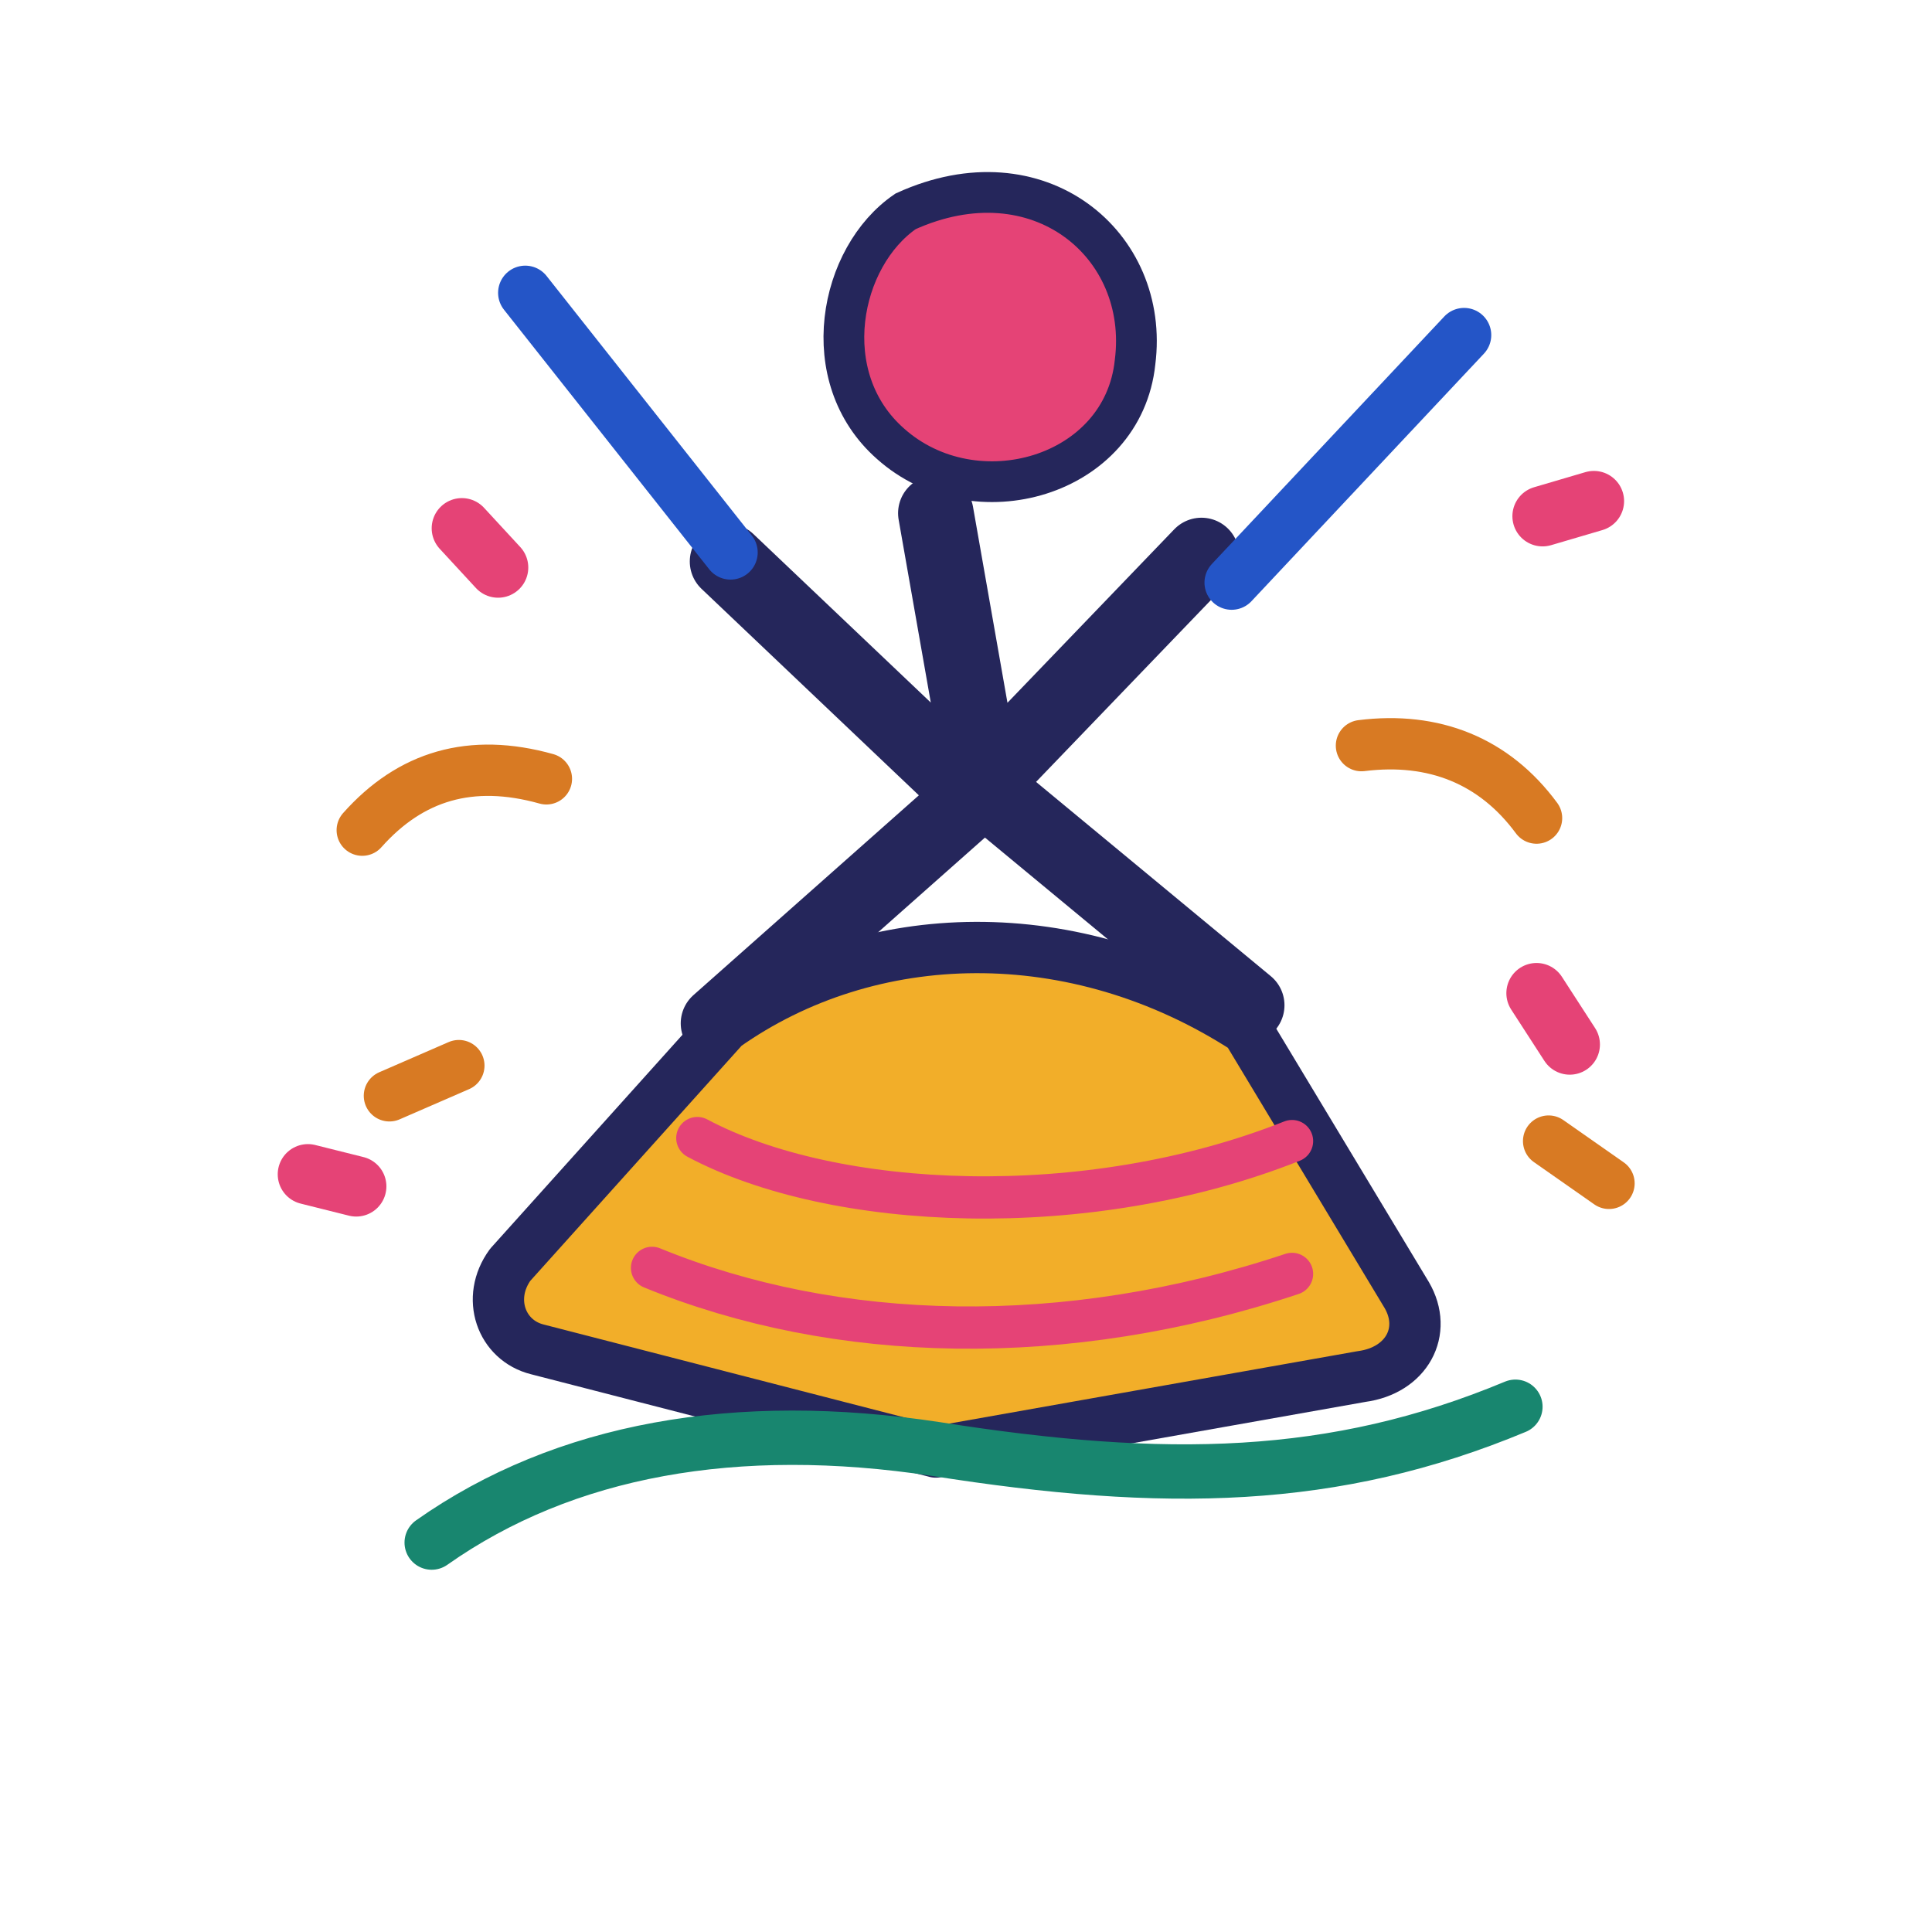
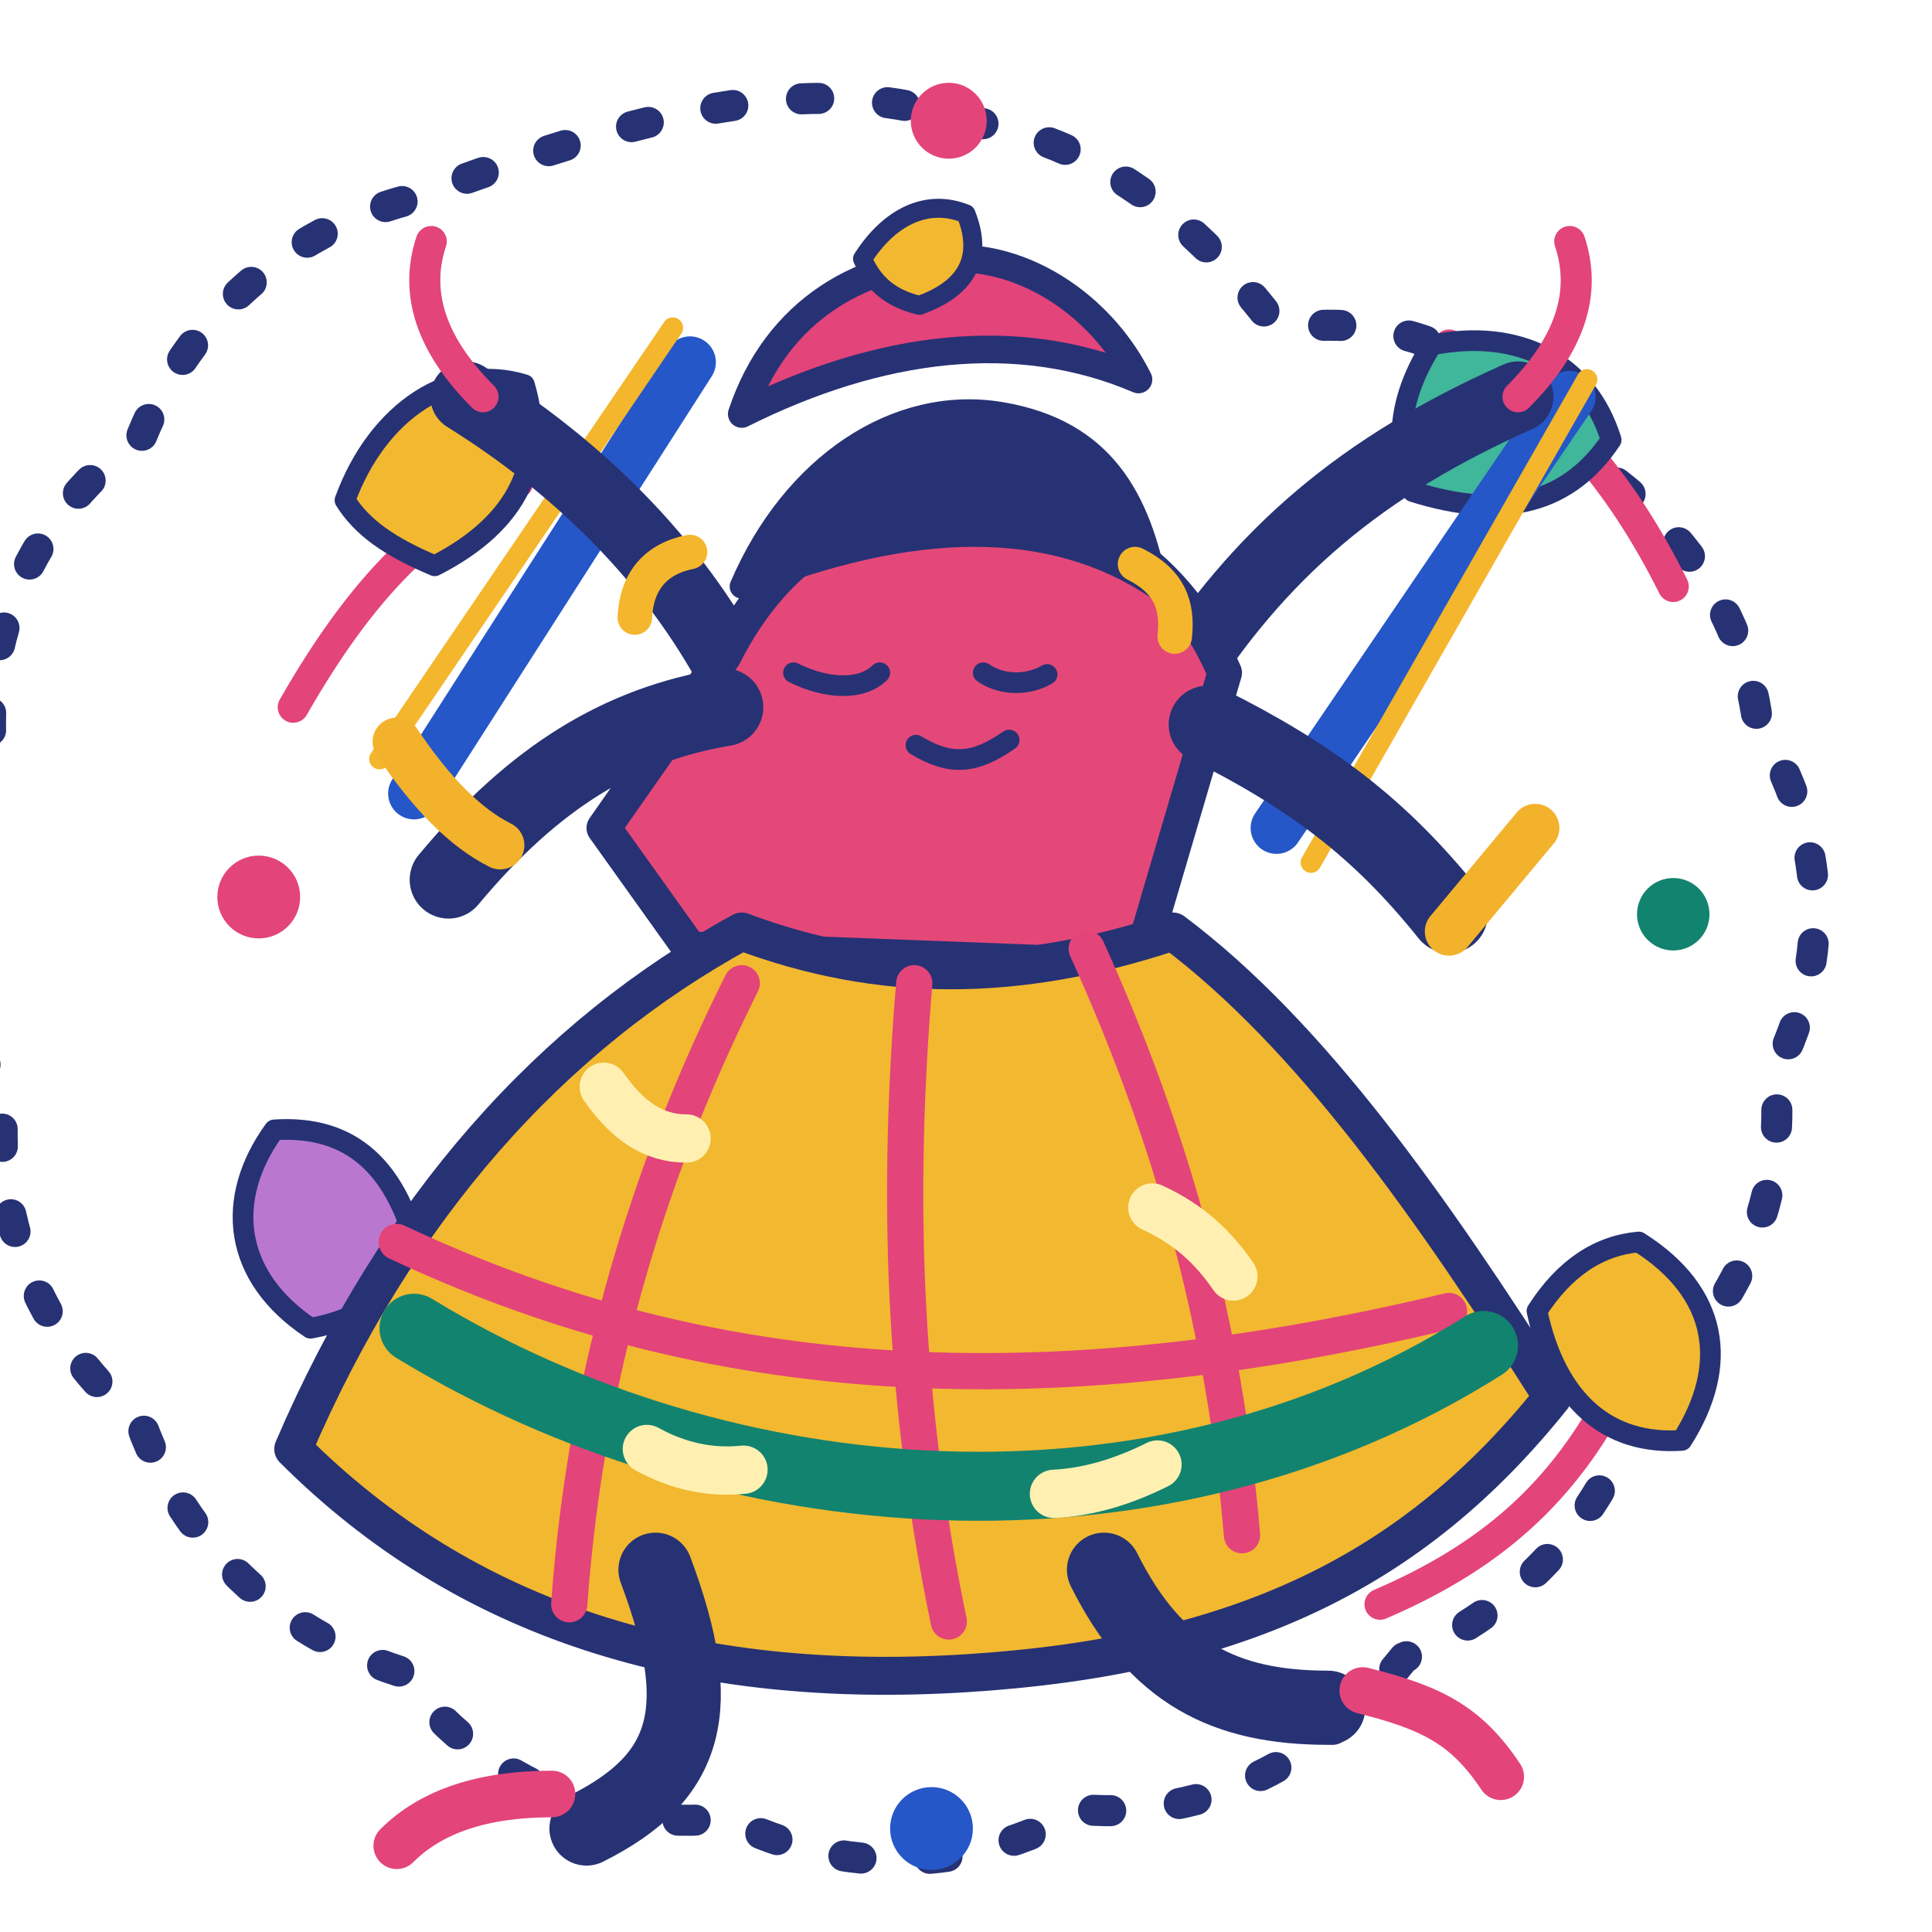
- <svg xmlns="http://www.w3.org/2000/svg" viewBox="0 0 64 64" fill="none">
-   <path d="M30 7c4.4-2 8.1 1.1 7.6 5-.4 3.8-5.3 5.2-8.1 2.7-2.5-2.2-1.7-6.2.5-7.7Z" fill="#E54376" stroke="#25265B" stroke-width="1.35" />
-   <path d="m31 17 1.6 9.1-8.8 7.8m8.8-7.8 8.7 7.2m-9-7.1 7.5-7.8m-7.7 7.8-8-7.6" stroke="#25265B" stroke-width="2.5" stroke-linecap="round" stroke-linejoin="round" />
-   <path d="m24.2 18.3-6.8-8.6m23.4 9.6 7.7-8.2" stroke="#2455C7" stroke-width="1.8" stroke-linecap="round" />
-   <path d="M24 34c4.8-3.4 11.6-3.6 17.3.1l5.3 8.8c.7 1.2 0 2.5-1.5 2.7L31 48.1l-13.2-3.4c-1.2-.3-1.7-1.7-.9-2.8l7.1-7.9Z" fill="#F2AE29" stroke="#25265B" stroke-width="1.7" stroke-linejoin="round" />
-   <path d="M23.1 37.7c4.5 2.4 12.9 2.8 19.7.1M21.6 42c6.1 2.5 13.7 2.7 21.2.2" stroke="#E54376" stroke-width="1.4" stroke-linecap="round" />
-   <path d="M14.3 51.1c4.4-3.1 10.1-4.1 16.7-3.1 7.6 1.2 13.2 1.1 19.2-1.4" stroke="#18866F" stroke-width="1.8" stroke-linecap="round" />
-   <path d="M12 27.5c1.6-1.8 3.6-2.4 6.1-1.7m27-1.1c2.4-.3 4.4.5 5.8 2.4m-38 9.2 2.3-1m36.1 2.5 2 1.4" stroke="#D87A23" stroke-width="1.7" stroke-linecap="round" />
-   <path d="m15.3 17.5 1.2 1.3m34.4 14.1 1.1 1.7m-41.8 4.3 1.6.4m39.3-22.2 1.7-.5" stroke="#E54376" stroke-width="2" stroke-linecap="round" />
+ <svg xmlns="http://www.w3.org/2000/svg" viewBox="0 0 112 112" fill="none">
+   <g stroke-linecap="round" stroke-linejoin="round">
+     <path d="M56 7c7.4 1.1 13.3 5.7 18.1 12.1 6-1 12.5 1 16.3 6.7 6.4 3.6 10.6 9.2 11.5 16.1 4 6.5 4.4 13.5 1 20.3.7 7-2 13.8-7.7 18.5-2 7-7 12.6-13.8 15.4-4.8 6-11.4 9.4-18.7 8.8-6.4 3.7-13.9 3.9-20.6.5-7.4.8-14.3-2.3-18.9-8.5-7.2-2.3-12.5-7.5-15-14.3-5.7-4.8-8.6-11.4-8-18.8-3.6-6.2-4-13.6-.7-20.4-.5-7.1 2.7-13.8 8.7-18.1 2.8-6.9 8.4-11.8 15.4-13.7C39.1 5.8 47.7 4.3 56 7Z" stroke="#273274" stroke-width="1.8" stroke-dasharray="1 4" />
+     <path d="M17 41c4-7 8-11 13-13m-12 38c3 7 7 12 13 15m49 12c7-3 11-7 14-13m3-46c-3-6-7-11-13-14" stroke="#E3447A" stroke-width="1.8" />
+     <path d="M20 29c1.9-5.2 6.2-8 10.4-6.7 1.3 4.4-.3 8-5.2 10.5-2.6-1.1-4.2-2.2-5.2-3.8Z" fill="#F2B830" stroke="#273274" stroke-width="1.2" />
+     <path d="M83 20c5-1 9 1 10.4 5.5-2.4 3.6-6.1 4.7-11.5 3-1.1-2.7-.8-5.5 1.1-8.5Z" fill="#40B69A" stroke="#273274" stroke-width="1.2" />
+     <path d="M95 72c4.6 2.9 5.3 7.1 2.5 11.5-4.3.3-7.3-2.3-8.4-7.5 1.6-2.5 3.6-3.8 5.9-4Z" fill="#F2B830" stroke="#273274" stroke-width="1.2" />
+     <path d="M18 77c-4.5-3-5-7.5-2.1-11.5 4.5-.3 7.2 2.2 8.4 7.5-1.4 2.1-3.5 3.5-6.3 4Z" fill="#BA77D0" stroke="#273274" stroke-width="1.2" />
+     <path d="m24 46 16-25m34 27L91 23" stroke="#2557C8" stroke-width="3" />
+     <path d="m22 44 17-25m37 31 16-28" stroke="#F4B62C" stroke-width="1.2" />
+     <path d="M43 40c-3-6-8-12-16-17m41 17c5-8 11-13 20-17" stroke="#273274" stroke-width="4.1" />
+     <path d="M28 23c-3-3-4-6-3-9m63 9c3-3 4-6 3-9" stroke="#E3447A" stroke-width="1.8" />
+     <path d="M42 38c3-6 8-9 14-9s12 3 15 10l-5 17-26-1-5-7 7-10Z" fill="#E44879" stroke="#273274" stroke-width="2" />
+     <path d="M42 41c-6 1-11 4-16 10m44-9c6 3 10 6 14 11" stroke="#273274" stroke-width="4.5" />
+     <path d="M29 49c-2-1-4-3-6-6m61 11 5-6" stroke="#F3B22B" stroke-width="2.8" />
+     <path d="M43 54c8 3 16 3 25 0 8 6 15 16 22 27-8 10-18 15-34 16-16 1-29-3-39-13 6-14 15-24 26-30Z" fill="#F2B830" stroke="#273274" stroke-width="2.2" />
+     <path d="M43 57c-5 10-9 22-10 36m20-36c-1 12-.7 24 2 37m8-39c5 11 8 22 9 34m-49-17c17 8 36 10 61 4" stroke="#E3447A" stroke-width="2.1" />
+     <path d="M24 77c18 11 43 13 62 1" stroke="#12836F" stroke-width="4" />
+     <path d="M35 63c1.4 2 2.9 3 4.8 3m27 4c2.2 1 3.6 2.4 4.7 4m-34 10c1.8 1 3.7 1.4 5.6 1.2m18 1.4c2-.1 4-.7 6-1.7" stroke="#FFF0B1" stroke-width="2.8" />
+     <path d="M38 91c3 8 2 12-4 15m30-15c3 6 7 8 13 8" stroke="#273274" stroke-width="4.3" />
+     <path d="M32 104c-4 0-7 1-9 3m56-9c4 1 6 2 8 5" stroke="#E3447A" stroke-width="2.7" />
+     <path d="M43 34c3-7 9-11 15-10 6 1 8 5 9 10-6-4-14-4-24 0Z" fill="#273274" stroke="#273274" stroke-width="1.4" />
+     <path d="M43 24c2-6 7-9 13-9 4 .2 8 3 10 7-7-3-15-2-23 2Z" fill="#E3447A" stroke="#273274" stroke-width="1.6" />
+     <path d="M46 39c2 1 4 1 5 0m6 0c1 .7 2.5.8 3.7.1m-7.6 4.1c2 1.2 3.4 1.1 5.4-.3" stroke="#273274" stroke-width="1.2" />
+     <path d="M40 32c-2 .4-3.1 1.7-3.2 3.8m29-3.1c2 1 2.5 2.4 2.3 4.2" stroke="#F4B62C" stroke-width="2" />
+     <path d="M50 15c1.6-2.5 3.8-3.5 6-2.6 1 2.5.1 4.3-2.7 5.3-1.7-.4-2.7-1.3-3.3-2.7Z" fill="#F2B830" stroke="#273274" stroke-width="1.1" />
+     <circle cx="15" cy="52" r="2.4" fill="#E3447A" />
+     <circle cx="97" cy="53" r="2.1" fill="#12836F" />
+     <circle cx="55" cy="7" r="2.2" fill="#E3447A" />
+     <circle cx="54" cy="106" r="2.4" fill="#2557C8" />
+   </g>
</svg>
